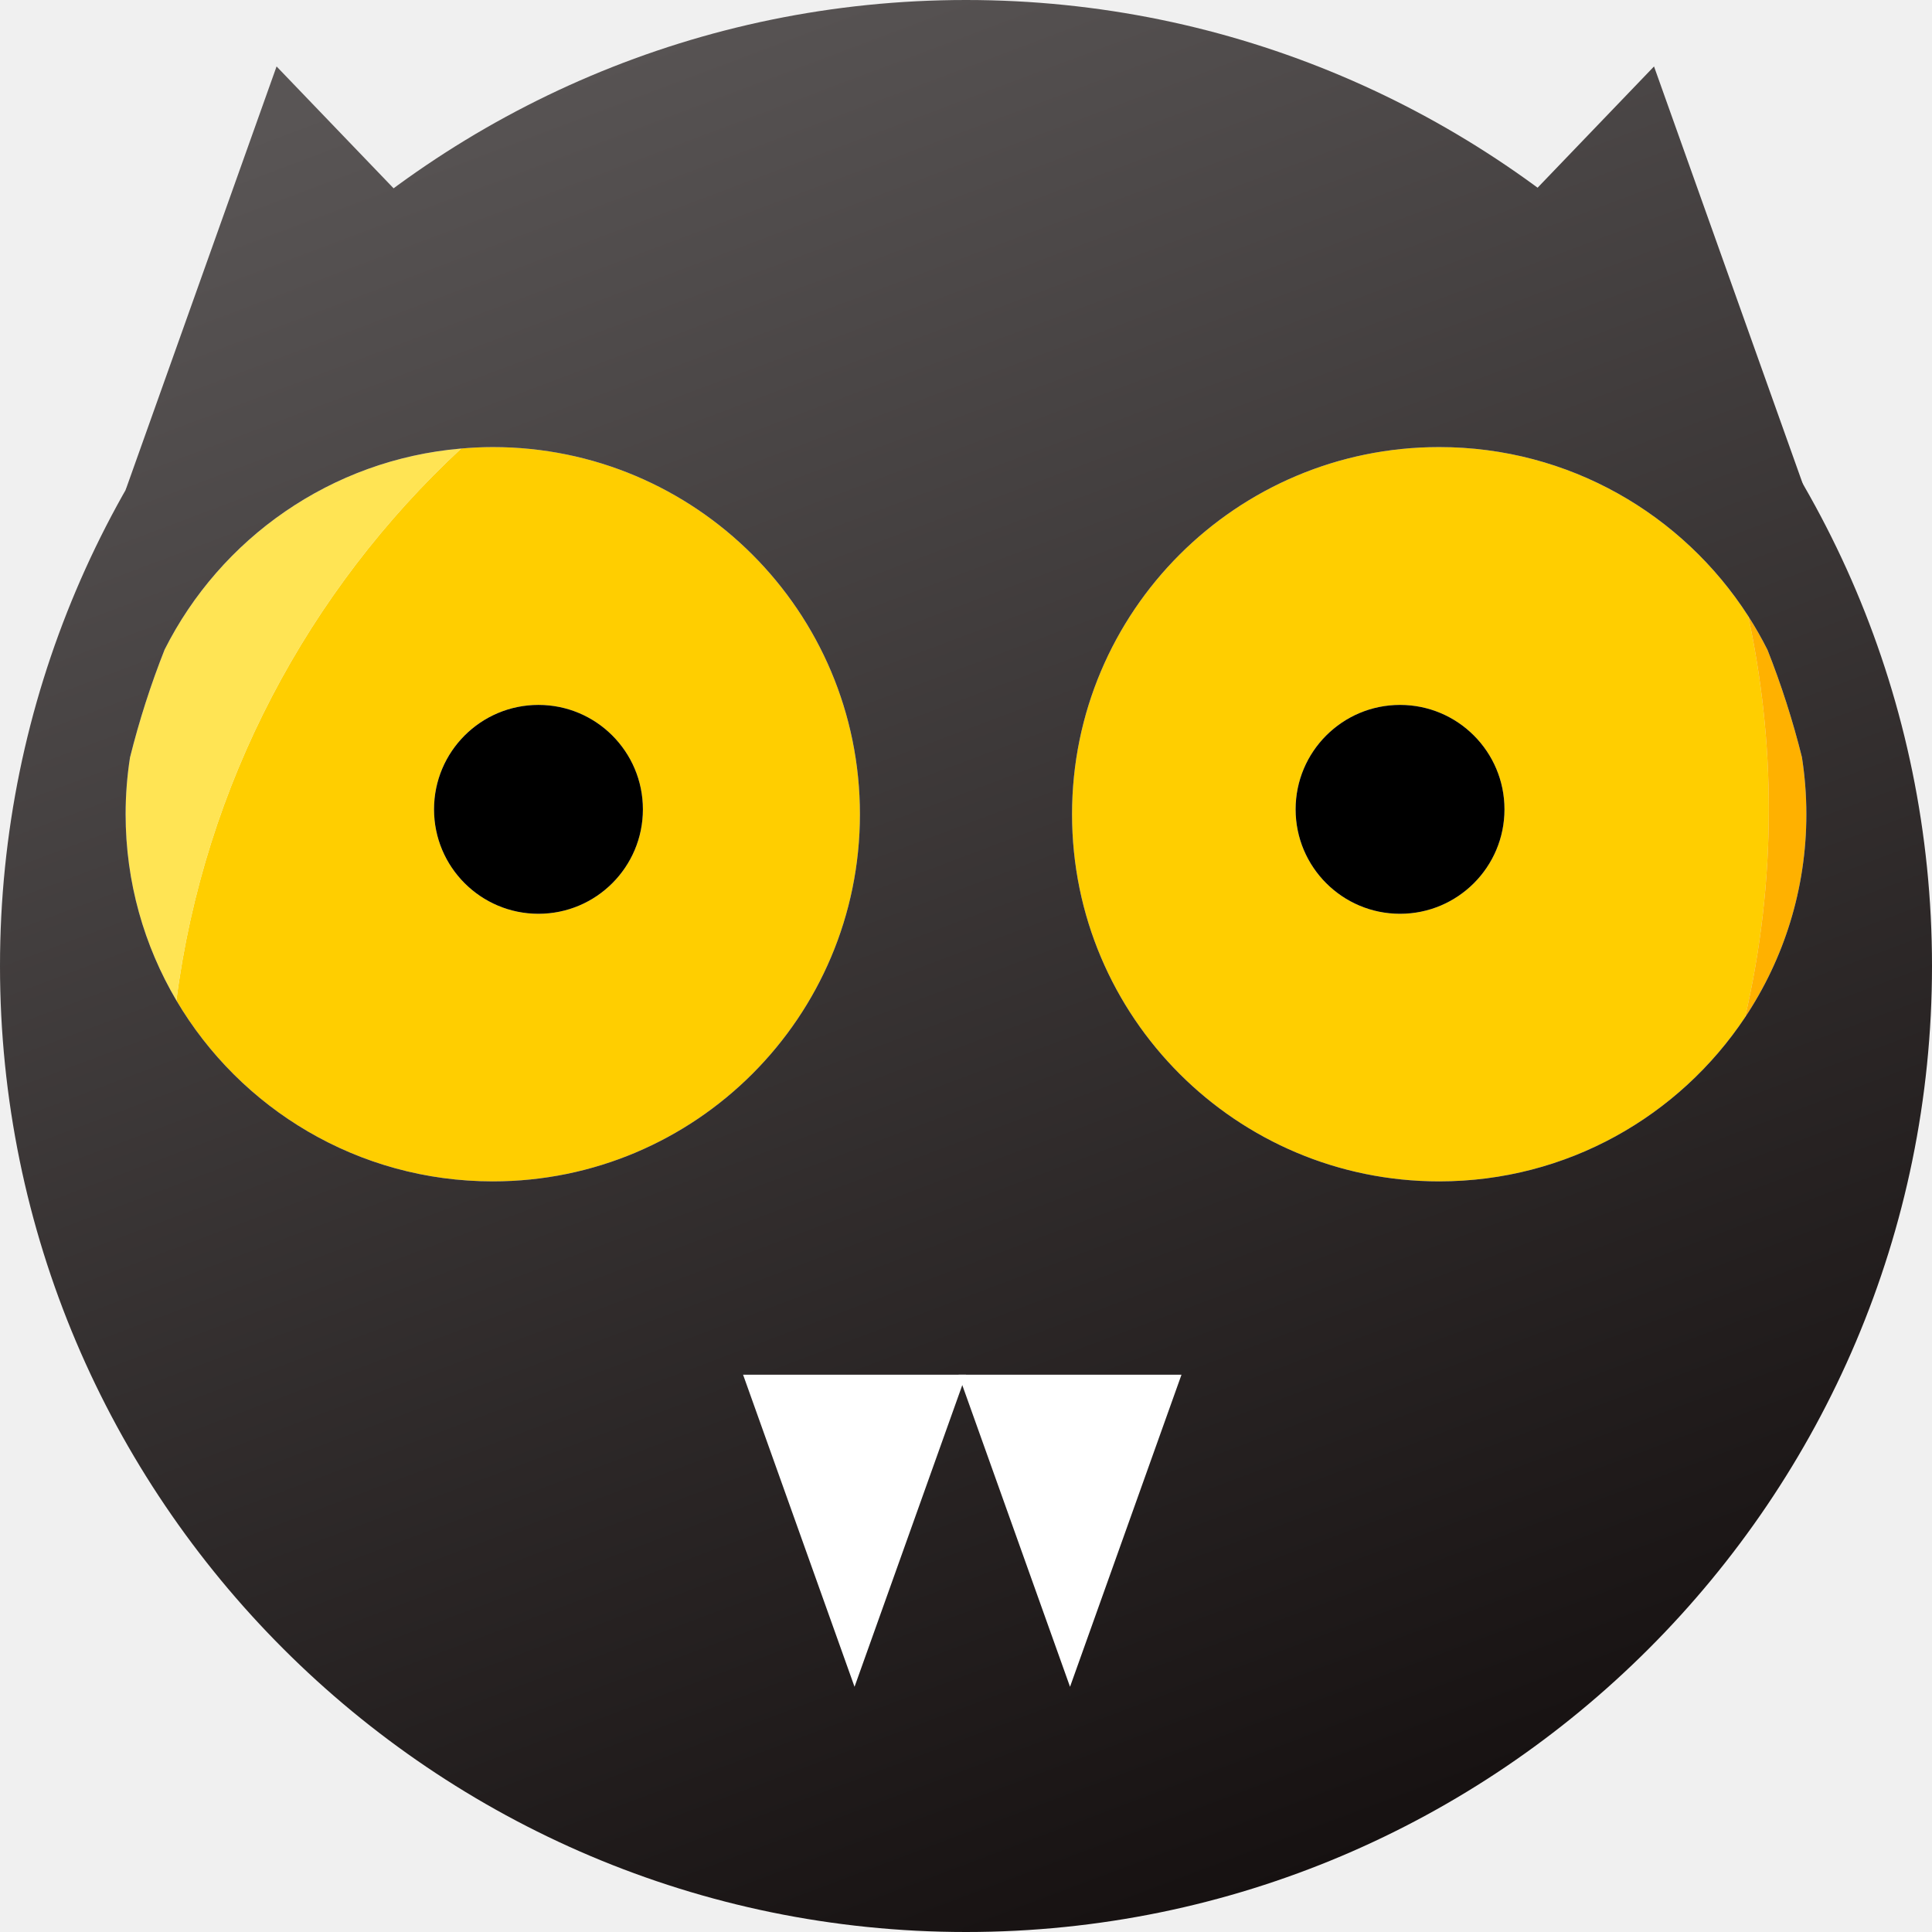
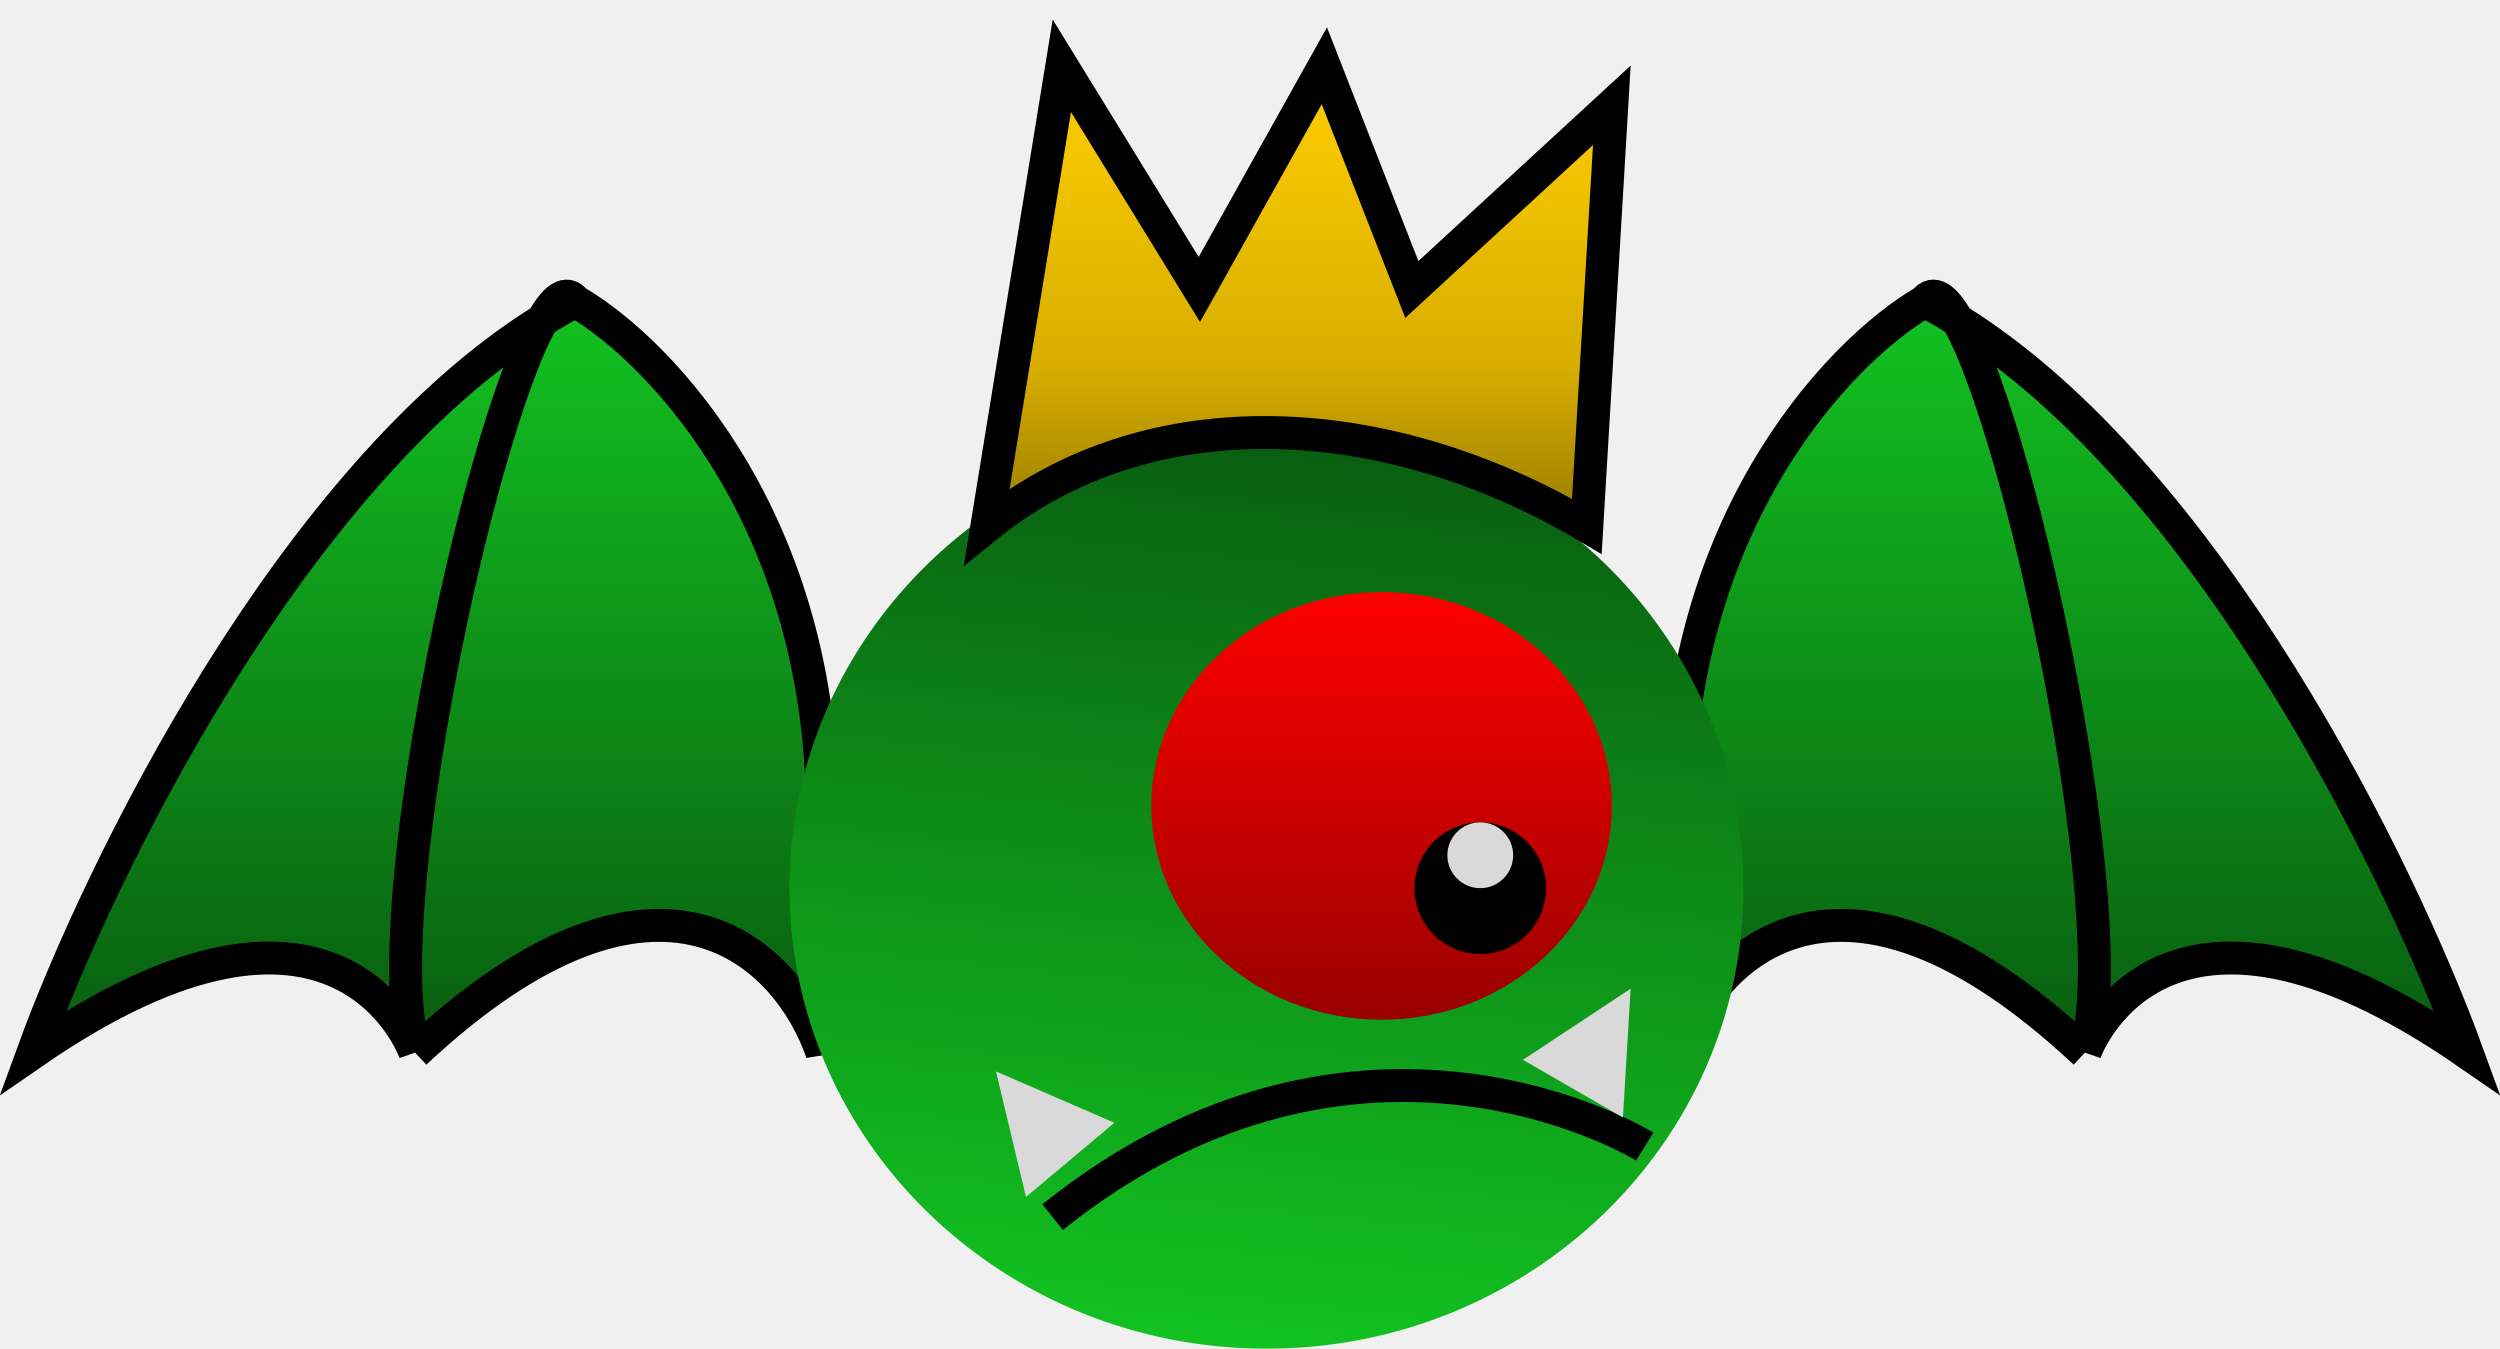
- <svg xmlns="http://www.w3.org/2000/svg" width="30" height="30" viewBox="0 0 260 260" fill="none">
-   <g clip-path="url(#clip0_7_2)">
-     <path d="M23.738 134.638C32.331 149.205 48.176 158.985 66.315 158.985C93.603 158.985 115.724 136.864 115.724 109.576C115.724 82.288 93.603 60.166 66.315 60.166C64.882 60.166 63.468 60.241 62.067 60.36C41.469 79.481 27.494 105.538 23.738 134.638ZM72.465 94.864C80.226 94.864 86.519 101.157 86.519 108.919C86.519 116.68 80.226 122.973 72.465 122.973C64.703 122.973 58.41 116.68 58.41 108.919C58.41 101.157 64.703 94.864 72.465 94.864Z" fill="#FFCE00" />
-     <path d="M235.265 82.904C226.476 69.232 211.143 60.166 193.682 60.166C166.393 60.166 144.272 82.288 144.272 109.576C144.272 136.864 166.393 158.985 193.682 158.985C210.859 158.985 225.983 150.216 234.837 136.915C236.931 127.921 238.04 118.549 238.04 108.919C238.04 99.991 237.073 91.291 235.265 82.904ZM188.412 122.973C180.651 122.973 174.358 116.68 174.358 108.919C174.358 101.157 180.651 94.864 188.412 94.864C196.174 94.864 202.466 101.157 202.466 108.919C202.466 116.68 196.174 122.973 188.412 122.973Z" fill="#FFCE00" />
-     <path d="M238.04 108.919C238.04 118.549 236.93 127.921 234.837 136.915C240.049 129.085 243.091 119.687 243.091 109.576C243.091 106.962 242.885 104.396 242.493 101.892C241.258 96.949 239.71 92.128 237.862 87.457C237.075 85.889 236.207 84.37 235.265 82.903C237.073 91.291 238.04 99.991 238.04 108.919Z" fill="#FFB100" />
-     <path d="M23.738 134.638C27.494 105.538 41.469 79.481 62.067 60.36C44.564 61.852 29.672 72.461 22.152 87.424C20.292 92.122 18.734 96.971 17.494 101.944C17.108 104.432 16.905 106.98 16.905 109.577C16.905 118.726 19.403 127.289 23.738 134.638Z" fill="#FFE454" />
-     <path d="M130 0C58.318 0 0 58.318 0 130C0 201.682 58.318 260 130 260C201.682 260 260 201.682 260 130C260 58.318 201.682 0 130 0ZM22.152 87.424C29.672 72.461 44.564 61.852 62.067 60.36C63.468 60.241 64.882 60.166 66.315 60.166C93.603 60.166 115.724 82.288 115.724 109.576C115.724 136.864 93.603 158.985 66.315 158.985C48.177 158.985 32.331 149.205 23.738 134.638C19.403 127.289 16.905 118.726 16.905 109.576C16.905 106.979 17.108 104.432 17.494 101.943C18.734 96.971 20.292 92.121 22.152 87.424ZM242.493 101.892C242.884 104.396 243.091 106.962 243.091 109.576C243.091 119.687 240.048 129.085 234.837 136.915C225.983 150.216 210.859 158.985 193.682 158.985C166.393 158.985 144.272 136.864 144.272 109.576C144.272 82.288 166.393 60.166 193.682 60.166C211.143 60.166 226.476 69.231 235.265 82.904C236.207 84.371 237.075 85.889 237.862 87.458C239.71 92.128 241.258 96.949 242.493 101.892Z" fill="url(#paint0_linear_7_2)" />
-     <path d="M37.22 8.942L16.905 65.942L68.906 41.942L37.22 8.942Z" fill="url(#paint1_linear_7_2)" />
-     <path d="M222.591 8.942L242.906 65.942L190.906 41.942L222.591 8.942Z" fill="url(#paint2_linear_7_2)" />
-     <path d="M72.465 122.973C80.227 122.973 86.519 116.681 86.519 108.919C86.519 101.157 80.227 94.864 72.465 94.864C64.703 94.864 58.41 101.157 58.41 108.919C58.41 116.681 64.703 122.973 72.465 122.973Z" fill="black" />
-     <path d="M188.412 122.973C196.174 122.973 202.466 116.681 202.466 108.919C202.466 101.157 196.174 94.864 188.412 94.864C180.65 94.864 174.358 101.157 174.358 108.919C174.358 116.681 180.65 122.973 188.412 122.973Z" fill="black" />
-     <path d="M130 185H100L115 227L130 185Z" fill="white" />
-     <path d="M159 185H129L144 227L159 185Z" fill="white" />
-   </g>
+ <svg xmlns="http://www.w3.org/2000/svg" width="76" height="41" viewBox="0 0 76 41" fill="none">
+   <path d="M24.988 25.528C25.287 16.087 20.115 10.682 17.491 9.159C17.155 9.336 16.821 9.528 16.491 9.734C14.488 13.228 11.364 28.175 12.619 32C20.115 24.995 23.988 29.081 24.988 32V25.528Z" fill="url(#paint0_linear_24_51)" />
+   <path d="M1 32C10.37 25.528 12.619 32 12.619 32C11.364 28.175 14.488 13.228 16.491 9.734C8.881 14.47 3.036 26.405 1 32Z" fill="url(#paint1_linear_24_51)" />
+   <path d="M17.491 9.159C20.115 10.682 25.287 16.087 24.988 25.528V32C23.988 29.081 20.115 24.995 12.619 32M17.491 9.159C17.227 8.808 16.88 9.055 16.491 9.734M17.491 9.159C17.155 9.336 16.821 9.528 16.491 9.734M12.619 32C12.619 32 10.37 25.528 1 32C3.036 26.405 8.881 14.47 16.491 9.734M12.619 32C11.364 28.175 14.488 13.228 16.491 9.734" stroke="black" />
+   <path d="M51.013 25.528C50.713 16.087 55.885 10.682 58.509 9.159C58.845 9.336 59.179 9.528 59.509 9.734C61.512 13.228 64.636 28.175 63.381 32C55.885 24.995 52.012 29.081 51.013 32V25.528Z" fill="url(#paint2_linear_24_51)" />
+   <path d="M75 32C65.63 25.528 63.381 32 63.381 32C64.636 28.175 61.512 13.228 59.509 9.734C67.119 14.47 72.964 26.405 75 32Z" fill="url(#paint3_linear_24_51)" />
+   <path d="M58.509 9.159C55.885 10.682 50.713 16.087 51.013 25.528V32C52.012 29.081 55.885 24.995 63.381 32M58.509 9.159C58.773 8.808 59.12 9.055 59.509 9.734M58.509 9.159C58.845 9.336 59.179 9.528 59.509 9.734M63.381 32C63.381 32 65.63 25.528 75 32C72.964 26.405 67.119 14.47 59.509 9.734M63.381 32C64.636 28.175 61.512 13.228 59.509 9.734" stroke="black" />
+   <ellipse cx="38.5" cy="27" rx="14.5" ry="14" fill="url(#paint4_linear_24_51)" />
+   <ellipse cx="42" cy="24.5" rx="7" ry="6.5" transform="rotate(180 42 24.5)" fill="url(#paint5_linear_24_51)" />
+   <circle cx="45" cy="27" r="2" transform="rotate(180 45 27)" fill="black" />
+   <circle cx="45" cy="26" r="1" fill="#D9D9D9" />
+   <path d="M32 37C41.375 29.494 50 34.855 50 34.855" stroke="black" />
+   <path d="M30.278 32.572L31.19 36.388L33.878 34.132L30.278 32.572Z" fill="#D9D9D9" />
+   <path d="M49.572 30.056L46.298 32.218L49.337 33.973L49.572 30.056Z" fill="#D9D9D9" />
+   <path d="M30 16C34.94 12 42.16 12.4 48.24 16L49 3.2L42.92 8.8L40.26 2L36.46 8.8L32.28 2L30 16Z" fill="url(#paint6_linear_24_51)" stroke="black" />
  <defs>
-     <linearGradient id="paint0_linear_7_2" x1="178.994" y1="260" x2="81.006" y2="3.61877e-05" gradientUnits="userSpaceOnUse">
-       <stop stop-color="#140F0F" />
-       <stop offset="1" stop-color="#595555" />
+     <linearGradient id="paint0_linear_24_51" x1="13" y1="9" x2="13" y2="32" gradientUnits="userSpaceOnUse">
+       <stop stop-color="#12C221" />
+       <stop offset="1" stop-color="#095C10" />
    </linearGradient>
-     <linearGradient id="paint1_linear_7_2" x1="178.994" y1="260" x2="81.006" y2="3.61877e-05" gradientUnits="userSpaceOnUse">
-       <stop stop-color="#140F0F" />
-       <stop offset="1" stop-color="#595555" />
+     <linearGradient id="paint1_linear_24_51" x1="13" y1="9" x2="13" y2="32" gradientUnits="userSpaceOnUse">
+       <stop stop-color="#12C221" />
+       <stop offset="1" stop-color="#095C10" />
    </linearGradient>
-     <linearGradient id="paint2_linear_7_2" x1="178.994" y1="260" x2="81.006" y2="3.61877e-05" gradientUnits="userSpaceOnUse">
-       <stop stop-color="#140F0F" />
-       <stop offset="1" stop-color="#595555" />
+     <linearGradient id="paint2_linear_24_51" x1="63" y1="9" x2="63" y2="32" gradientUnits="userSpaceOnUse">
+       <stop stop-color="#12C221" />
+       <stop offset="1" stop-color="#095C10" />
    </linearGradient>
-     <clipPath id="clip0_7_2">
-       <rect width="260" height="260" fill="white" />
-     </clipPath>
+     <linearGradient id="paint3_linear_24_51" x1="63" y1="9" x2="63" y2="32" gradientUnits="userSpaceOnUse">
+       <stop stop-color="#12C221" />
+       <stop offset="1" stop-color="#095C10" />
+     </linearGradient>
+     <linearGradient id="paint4_linear_24_51" x1="41.474" y1="13" x2="38.553" y2="41.005" gradientUnits="userSpaceOnUse">
+       <stop stop-color="#095C10" />
+       <stop offset="1" stop-color="#12C221" />
+     </linearGradient>
+     <linearGradient id="paint5_linear_24_51" x1="42" y1="31" x2="42" y2="18" gradientUnits="userSpaceOnUse">
+       <stop stop-color="#FF0000" />
+       <stop offset="1" stop-color="#990000" />
+     </linearGradient>
+     <linearGradient id="paint6_linear_24_51" x1="39.5" y1="2" x2="39.5" y2="16" gradientUnits="userSpaceOnUse">
+       <stop stop-color="#FFCE00" />
+       <stop offset="0.65" stop-color="#D7AE00" />
+       <stop offset="1" stop-color="#997C00" />
+     </linearGradient>
  </defs>
</svg>
